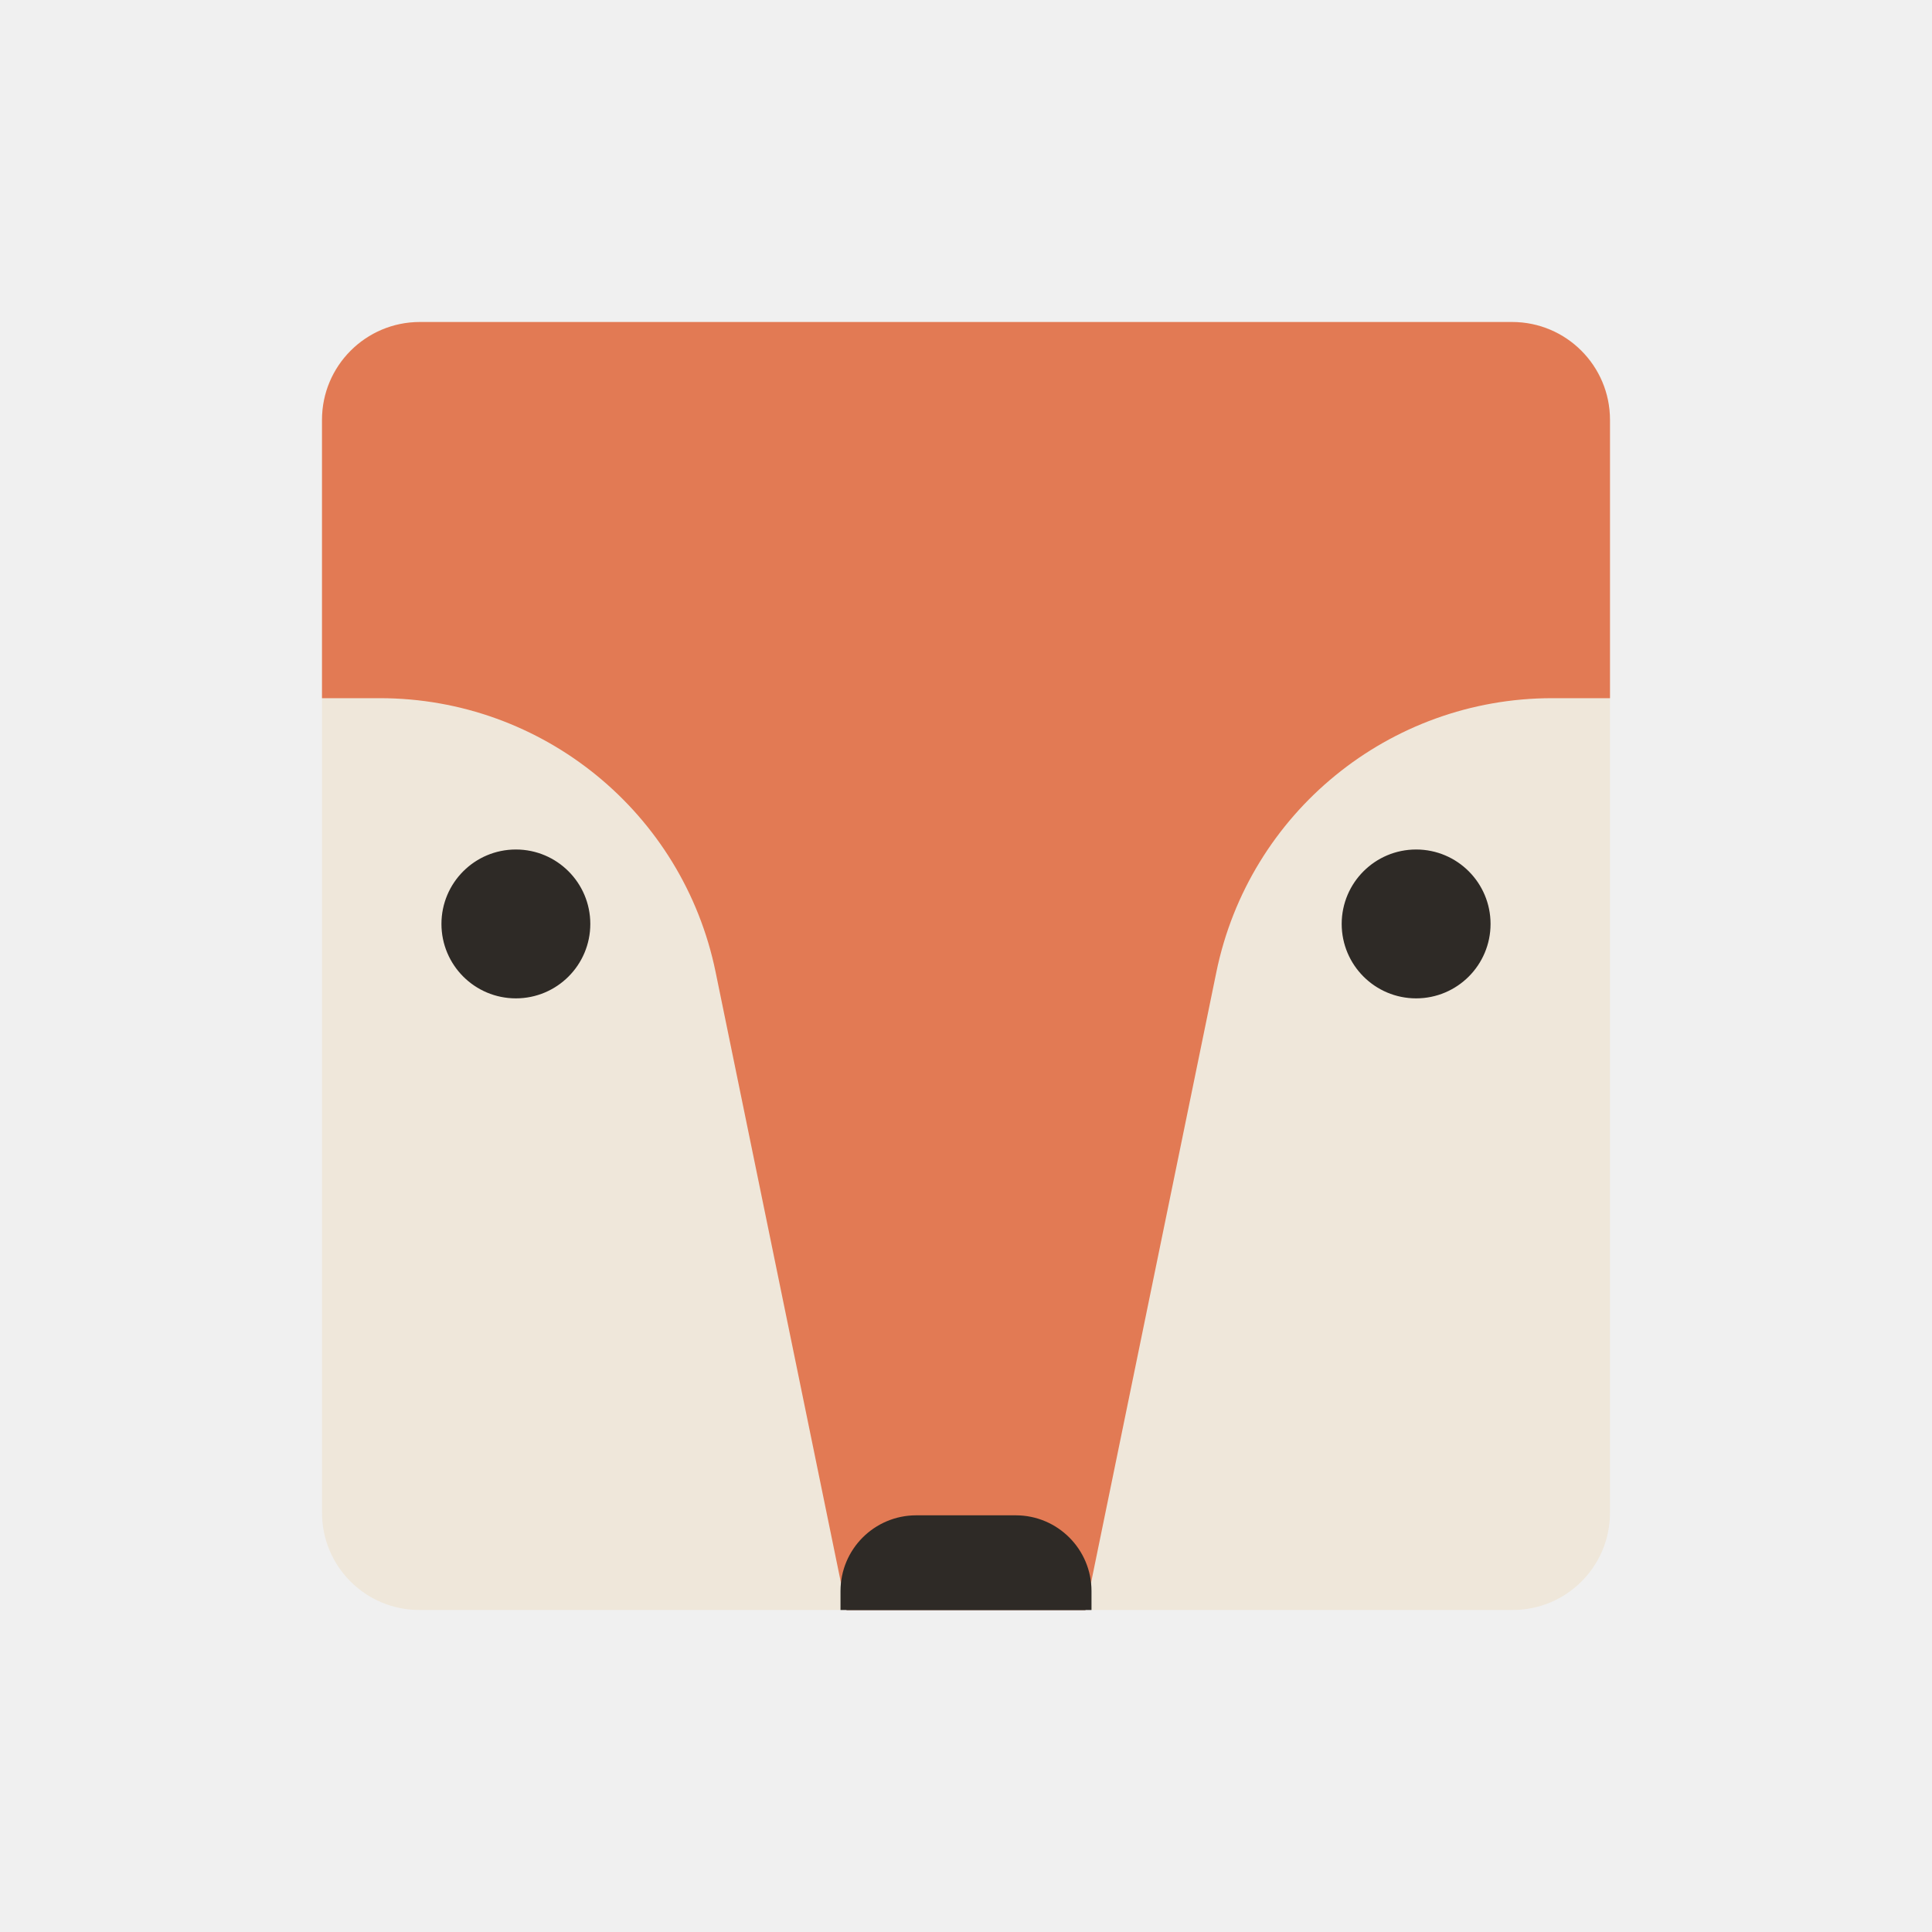
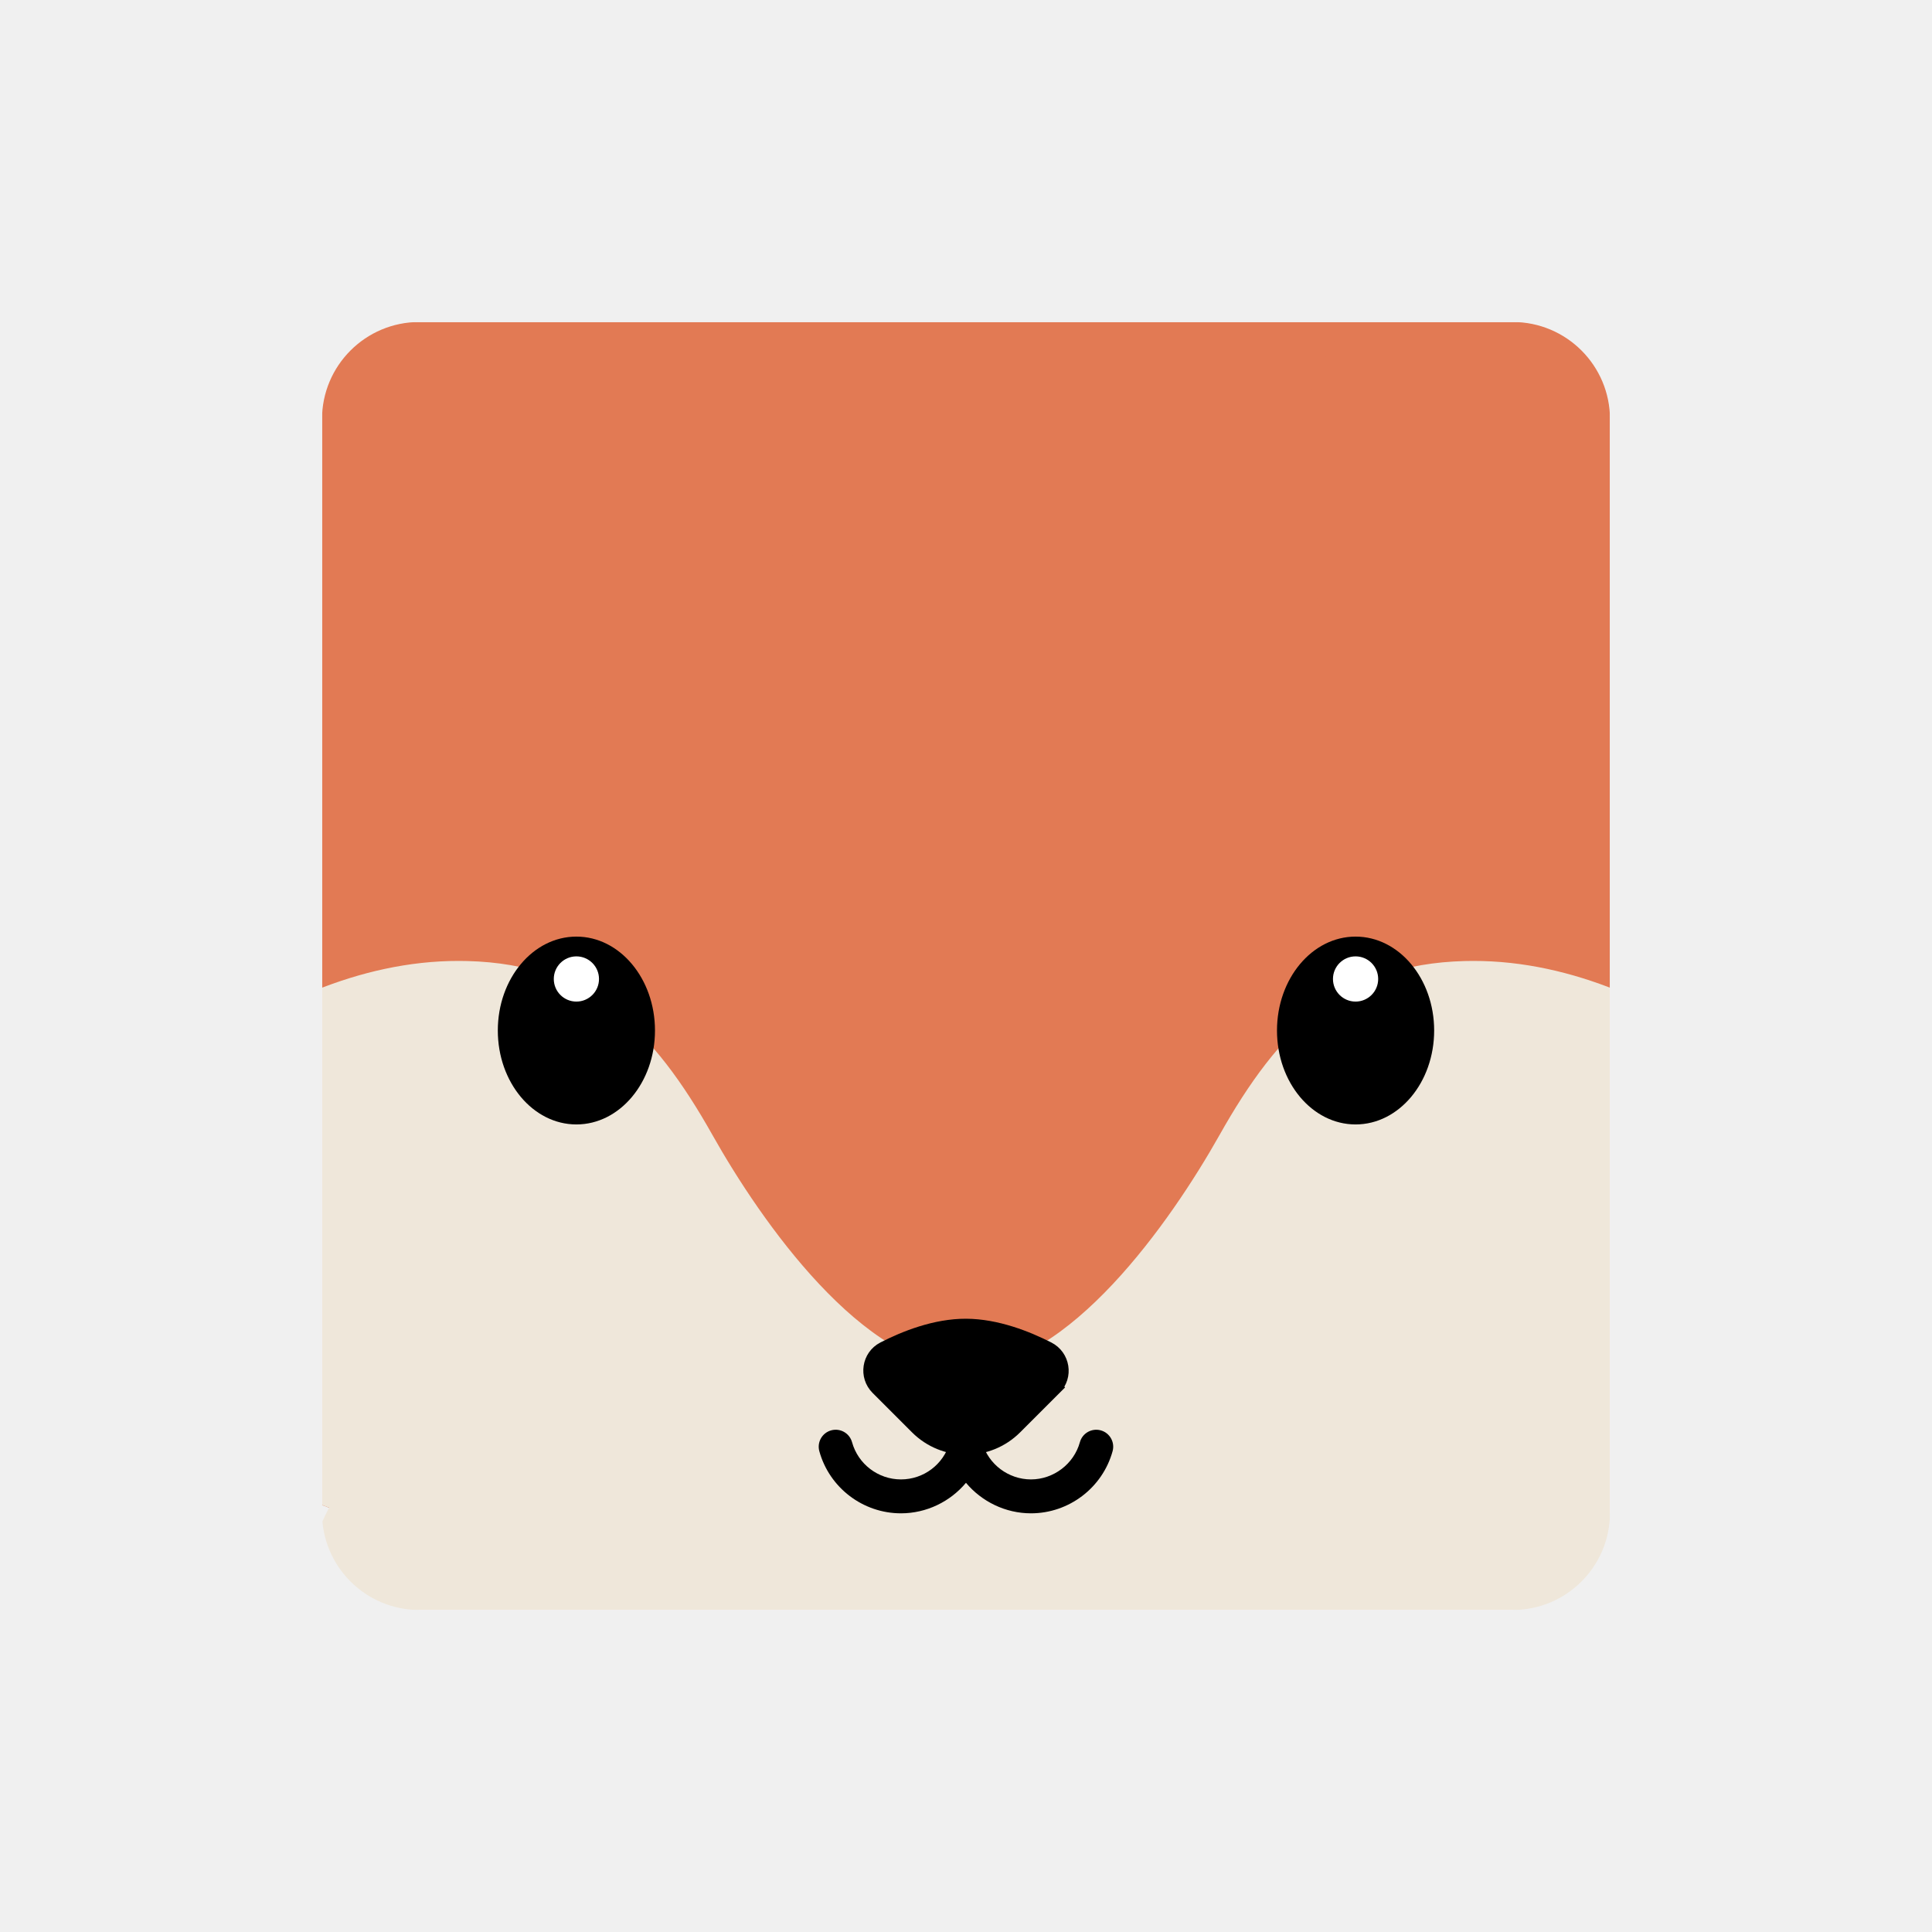
<svg xmlns="http://www.w3.org/2000/svg" width="120" height="120" viewBox="0 0 120 120" fill="none">
-   <g clip-path="url(#clip0_14_343)">
-     <path d="M93.955 20H26.045C22.706 20 20 22.706 20 26.045V93.955C20 97.294 22.706 100 26.045 100H93.955C97.294 100 100 97.294 100 93.955V26.045C100 22.706 97.294 20 93.955 20Z" fill="#EFE7DA" />
-     <path d="M20 43.365H23.592C33.701 43.365 42.416 50.473 44.448 60.376L52.58 100.001H67.419L75.551 60.376C77.583 50.474 86.298 43.365 96.407 43.365H99.999V26.082C99.999 22.723 97.276 20 93.917 20H26.082C22.723 20 20 22.723 20 26.082V43.365Z" fill="#E27A54" />
-     <path d="M67.42 100V98.823C67.42 96.432 65.482 94.494 63.09 94.494H56.91C54.518 94.494 52.58 96.432 52.58 98.823V100H67.419H67.42Z" fill="#2E2A26" stroke="#2E2A26" stroke-width="0.75" stroke-miterlimit="10" />
-     <path d="M32.042 61.635C34.388 61.635 36.29 59.733 36.29 57.387C36.29 55.041 34.388 53.139 32.042 53.139C29.695 53.139 27.794 55.041 27.794 57.387C27.794 59.733 29.695 61.635 32.042 61.635Z" fill="#2E2A26" stroke="#2E2A26" stroke-width="0.75" stroke-miterlimit="10" />
-     <path d="M87.958 61.635C90.305 61.635 92.206 59.733 92.206 57.387C92.206 55.041 90.305 53.139 87.958 53.139C85.612 53.139 83.71 55.041 83.71 57.387C83.71 59.733 85.612 61.635 87.958 61.635Z" fill="#2E2A26" stroke="#2E2A26" stroke-width="0.75" stroke-miterlimit="10" />
+   <g clip-path="url(#clip0_34_247)">
+     <mask id="mask0_34_247" style="mask-type:luminance" maskUnits="userSpaceOnUse" x="20" y="20" width="80" height="80">
+       <path d="M93.955 20H26.045C22.706 20 20 22.706 20 26.045V93.955C20 97.294 22.706 100 26.045 100H93.955C97.294 100 100 97.294 100 93.955V26.045C100 22.706 97.294 20 93.955 20Z" fill="white" />
+     </mask>
+     <g mask="url(#mask0_34_247)">
+       <path d="M60.392 104.675C51.555 104.51 45.753 106.299 26.362 96.668C25.218 96.1 24.102 95.478 22.998 94.831C21.6 94.014 17.482 92.086 8.012 90.729C7.838 90.703 7.704 90.558 7.698 90.383C7.669 89.474 7.846 86.753 10.795 85.284C10.94 85.212 10.91 84.994 10.75 84.964C8.908 84.602 2.844 83.129 0.374 79.125C0.098 78.677 0.022 78.131 0.166 77.624C0.469 76.562 1.573 74.69 5.216 71.976C5.389 71.848 5.39 71.591 5.222 71.459C4.318 70.75 1.99 68.412 1.65 62.949C1.64 62.787 1.779 62.657 1.939 62.675L5.129 63.046C5.166 63.05 5.188 63.007 5.161 62.98C4.542 62.378 0.614 58.481 -0.076 55.913C-0.102 55.813 -0.011 55.725 0.09 55.75C0.825 55.934 3.368 55.934 7.427 49.286C7.427 49.286 13.913 32.388 31.741 22.165C31.741 22.165 41.042 15.706 59.571 15.706H59.406C77.934 15.706 88.258 22.165 88.258 22.165C106.086 32.388 112.572 49.286 112.572 49.286C116.631 55.935 119.174 55.935 119.91 55.75C120.01 55.724 120.102 55.813 120.075 55.913C119.386 58.482 115.457 62.378 114.838 62.98C114.812 63.006 114.834 63.05 114.87 63.046L118.06 62.675C118.22 62.657 118.361 62.788 118.35 62.949C118.008 68.412 115.682 70.75 114.778 71.459C114.609 71.591 114.61 71.849 114.783 71.976C118.426 74.692 119.531 76.563 119.833 77.624C119.976 78.13 119.902 78.676 119.625 79.125C117.154 83.13 111.09 84.602 109.249 84.964C109.09 84.995 109.059 85.211 109.204 85.284C112.154 86.754 112.329 89.474 112.301 90.383C112.295 90.559 112.162 90.703 111.987 90.729C102.517 92.086 98.398 94.014 97.001 94.831C95.898 95.476 94.781 96.098 93.637 96.668C74.247 106.298 68.971 104.837 60.394 104.675H60.391H60.392Z" fill="#E27A54" />
+       <path d="M91.476 59.685C91.305 59.685 91.133 59.688 90.965 59.692C83.448 59.89 79.43 63.948 75.745 70.502C72.715 75.888 66.35 84.976 60 84.976C53.65 84.976 47.284 75.888 44.255 70.502C40.568 63.948 36.553 59.889 29.035 59.692C28.865 59.688 28.695 59.685 28.524 59.685C15.891 59.651 5.614 71.353 5.286 71.906C5.267 71.932 5.246 71.954 5.219 71.973C1.576 74.689 0.471 76.561 0.17 77.621C0.026 78.127 0.101 78.673 0.378 79.122C2.848 83.128 8.912 84.599 10.754 84.961C10.912 84.993 10.943 85.209 10.798 85.281C7.849 86.751 7.674 89.471 7.702 90.381C7.707 90.557 7.841 90.701 8.015 90.726C17.486 92.084 21.605 94.011 23.002 94.829C24.105 95.473 25.222 96.096 26.366 96.665C45.755 106.296 51.557 104.507 60.395 104.673C68.972 104.834 74.248 106.296 93.638 96.665C94.782 96.097 95.898 95.475 97.002 94.829C98.4 94.011 102.518 92.083 111.988 90.726C112.162 90.701 112.296 90.556 112.302 90.381C112.331 89.472 112.154 86.75 109.205 85.281C109.06 85.209 109.09 84.992 109.25 84.961C111.092 84.599 117.156 83.126 119.626 79.122C119.902 78.674 119.978 78.129 119.834 77.621C119.531 76.559 118.427 74.688 114.784 71.973C114.758 71.953 114.736 71.93 114.718 71.906C114.389 71.354 104.11 59.65 91.479 59.685H91.476Z" fill="#EFE7DA" />
+       <path d="M64.037 93.995C62.45 93.995 60.979 93.269 59.998 92.1C59.018 93.27 57.546 93.995 55.96 93.995C53.601 93.995 51.516 92.409 50.89 90.137C50.736 89.576 51.065 88.996 51.626 88.842C52.187 88.687 52.767 89.016 52.922 89.578C53.297 90.938 54.546 91.889 55.959 91.889C57.373 91.889 58.597 90.956 58.986 89.62L59.998 86.138L61.01 89.62C61.398 90.956 62.642 91.889 64.036 91.889C65.43 91.889 66.698 90.939 67.074 89.578C67.228 89.017 67.809 88.688 68.369 88.842C68.93 88.996 69.26 89.577 69.105 90.137C68.478 92.409 66.393 93.995 64.035 93.995H64.037Z" fill="black" />
+       <path d="M65.447 86.174L63.01 88.611C61.35 90.27 58.659 90.27 57 88.611L54.552 86.163C53.852 85.463 54.03 84.282 54.91 83.83C56.214 83.159 58.11 82.401 60.005 82.409C61.887 82.416 63.77 83.167 65.073 83.83C65.961 84.283 66.154 85.467 65.448 86.173H65.446L65.447 86.174Z" fill="black" stroke="black" stroke-miterlimit="10" stroke-linecap="round" />
+       <path d="M35.801 69.841C38.496 69.841 40.682 67.229 40.682 64.007C40.682 60.785 38.496 58.174 35.801 58.174C33.105 58.174 30.92 60.785 30.92 64.007C30.92 67.229 33.105 69.841 35.801 69.841Z" fill="black" />
+       <path d="M35.801 62.21C36.576 62.21 37.205 61.582 37.205 60.806C37.205 60.031 36.576 59.402 35.801 59.402C35.025 59.402 34.397 60.031 34.397 60.806C34.397 61.582 35.025 62.21 35.801 62.21Z" fill="white" />
+       <path d="M84.197 69.841C86.892 69.841 89.078 67.229 89.078 64.007C89.078 60.785 86.892 58.174 84.197 58.174C81.501 58.174 79.316 60.785 79.316 64.007C79.316 67.229 81.501 69.841 84.197 69.841Z" fill="black" />
+       <path d="M84.197 62.21C84.972 62.21 85.601 61.582 85.601 60.806C85.601 60.031 84.972 59.402 84.197 59.402C83.421 59.402 82.793 60.031 82.793 60.806C82.793 61.582 83.421 62.21 84.197 62.21Z" fill="white" />
+       <path d="M27.218 129.977C32.733 129.977 37.204 120.598 37.204 109.028C37.204 97.458 32.733 88.079 27.218 88.079C21.703 88.079 17.233 97.458 17.233 109.028C17.233 120.598 21.703 129.977 27.218 129.977Z" fill="#EFE7DA" />
+       <path d="M95.038 112.342C101.025 112.342 105.878 107.122 105.878 100.684C105.878 94.246 101.025 89.026 95.038 89.026C89.05 89.026 84.197 94.246 84.197 100.684C84.197 107.122 89.05 112.342 95.038 112.342Z" fill="#EFE7DA" />
+       <path d="M32.786 44.407C42.498 44.407 50.371 37.518 50.371 29.021C50.371 20.524 42.498 13.635 32.786 13.635C23.073 13.635 15.2 20.524 15.2 29.021C15.2 37.518 23.073 44.407 32.786 44.407Z" fill="#E27A54" />
+       <path d="M95.286 46.774C103.49 46.774 110.14 39.382 110.14 30.264C110.14 21.145 103.49 13.753 95.286 13.753C87.083 13.753 80.433 21.145 80.433 30.264C80.433 39.382 87.083 46.774 95.286 46.774Z" fill="#E27A54" />
+     </g>
  </g>
  <defs>
-     <clipPath id="clip0_14_343">
+     <clipPath id="clip0_34_247">
      <rect width="80" height="80" fill="white" transform="translate(20 20)" />
    </clipPath>
  </defs>
</svg>
